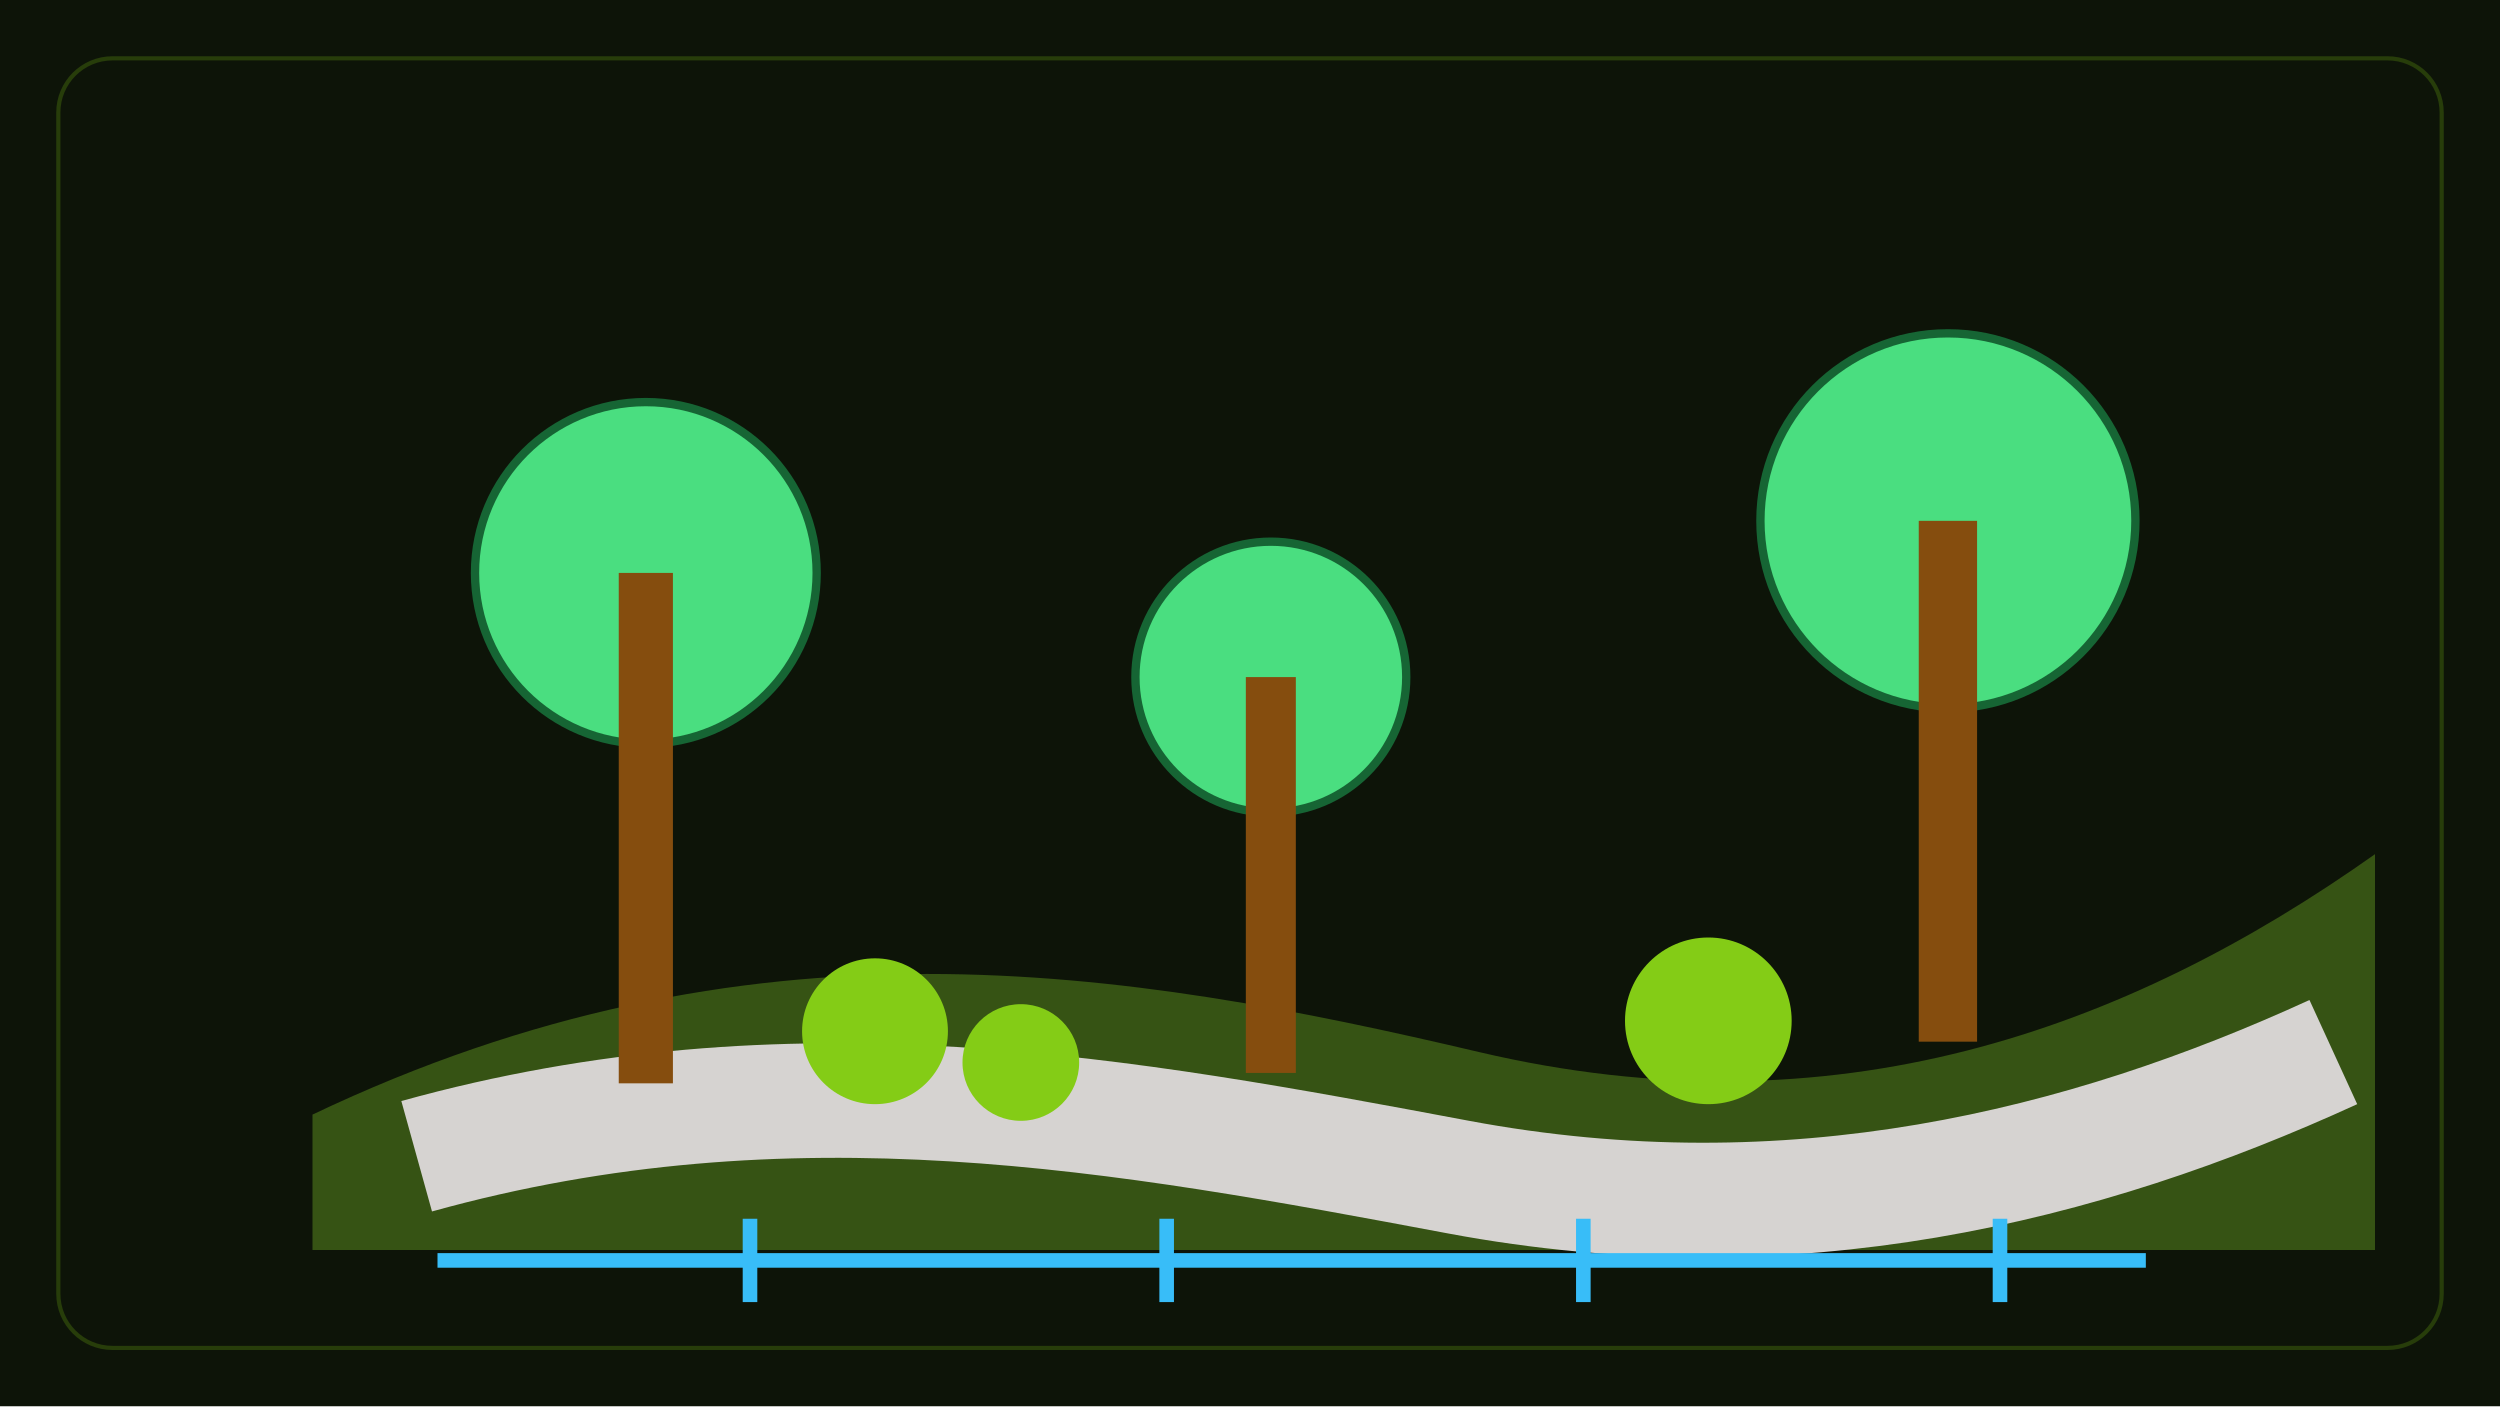
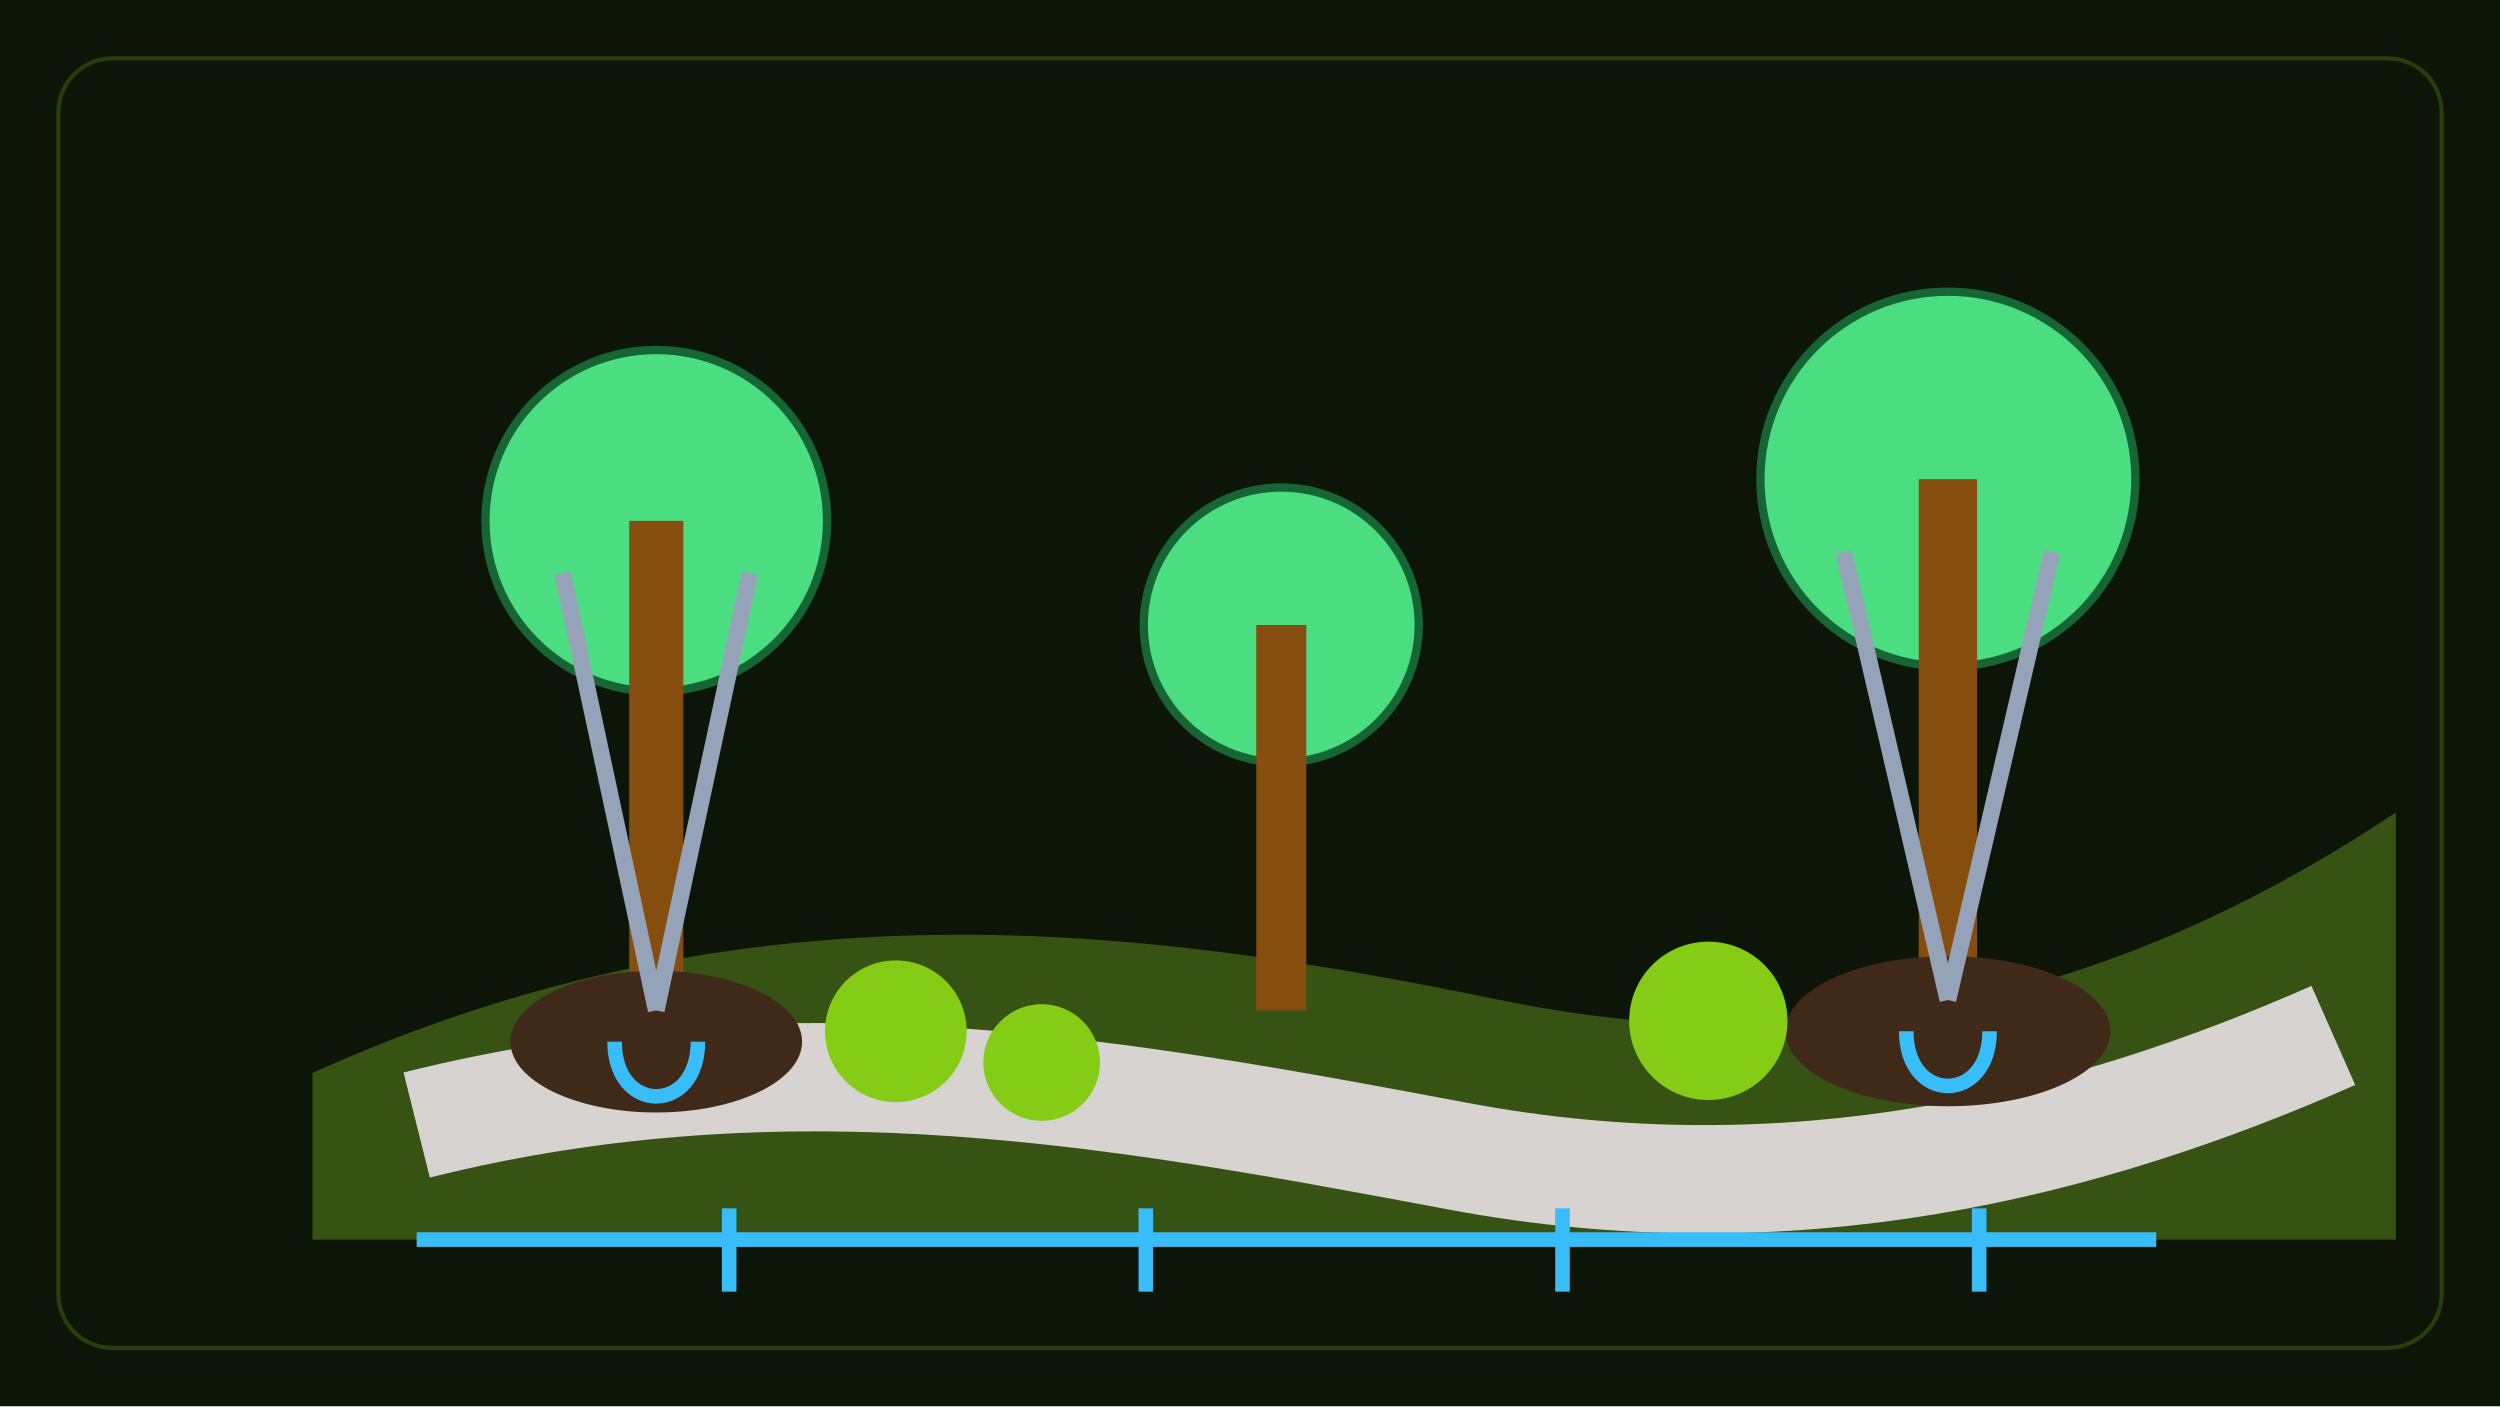
<svg xmlns="http://www.w3.org/2000/svg" viewBox="0 0 1200 675">
  <rect width="1200" height="675" fill="#0d1408" />
-   <g transform="translate(90 85)">
-     <path d="M60 450c210-100 390-70 560-30s310-10 430-95v190H60z" fill="#365314" />
-     <path d="M110 470c180-50 340-20 500 10s300-5 420-60" stroke="#d6d3d1" stroke-width="55" fill="none" />
+   <g transform="translate(80 75)">
+     <path d="M70 440c210-95 400-70 570-35s310-10 430-90v205H70z" fill="#365314" />
+     <path d="M120 465c180-45 340-15 500 15s300-5 420-58" stroke="#d6d3d1" stroke-width="52" fill="none" />
    <g fill="#4ade80" stroke="#166534" stroke-width="4">
-       <circle cx="220" cy="190" r="82" />
-       <circle cx="520" cy="240" r="65" />
-       <circle cx="845" cy="165" r="90" />
+       <circle cx="235" cy="175" r="82" />
+       <circle cx="535" cy="225" r="66" />
+       <circle cx="855" cy="155" r="90" />
    </g>
    <g fill="#854d0e">
-       <rect x="207" y="190" width="26" height="245" />
-       <rect x="508" y="240" width="24" height="190" />
-       <rect x="831" y="165" width="28" height="250" />
+       <rect x="222" y="175" width="26" height="235" />
+       <rect x="523" y="225" width="24" height="185" />
+       <rect x="841" y="155" width="28" height="250" />
    </g>
-     <g stroke="#38bdf8" stroke-width="7">
-       <path d="M120 520h820" />
-       <path d="M270 500v40M470 500v40M670 500v40M870 500v40" />
+     <ellipse cx="235" cy="425" rx="70" ry="34" fill="#3f2a1a" />
+     <ellipse cx="855" cy="420" rx="78" ry="36" fill="#3f2a1a" />
+     <g stroke="#38bdf8" stroke-width="7" fill="none">
+       <path d="M120 520h835" />
+       <path d="M270 505v40M470 505v40M670 505v40M870 505v40" />
+       <path d="M215 425c0 35 40 35 40 0M835 420c0 35 40 35 40 0" />
+     </g>
+     <g stroke="#94a3b8" stroke-width="8">
+       <path d="M190 200l45 210M280 200l-45 210" />
+       <path d="M805 190l50 215M905 190l-50 215" />
    </g>
    <g fill="#84cc16">
-       <circle cx="330" cy="410" r="35" />
-       <circle cx="400" cy="425" r="28" />
-       <circle cx="730" cy="405" r="40" />
+       <circle cx="350" cy="420" r="34" />
+       <circle cx="420" cy="435" r="28" />
+       <circle cx="740" cy="415" r="38" />
    </g>
  </g>
  <rect x="28" y="28" width="1144" height="619" rx="26" fill="none" stroke="#84cc16" stroke-opacity=".22" stroke-width="2" />
</svg>
